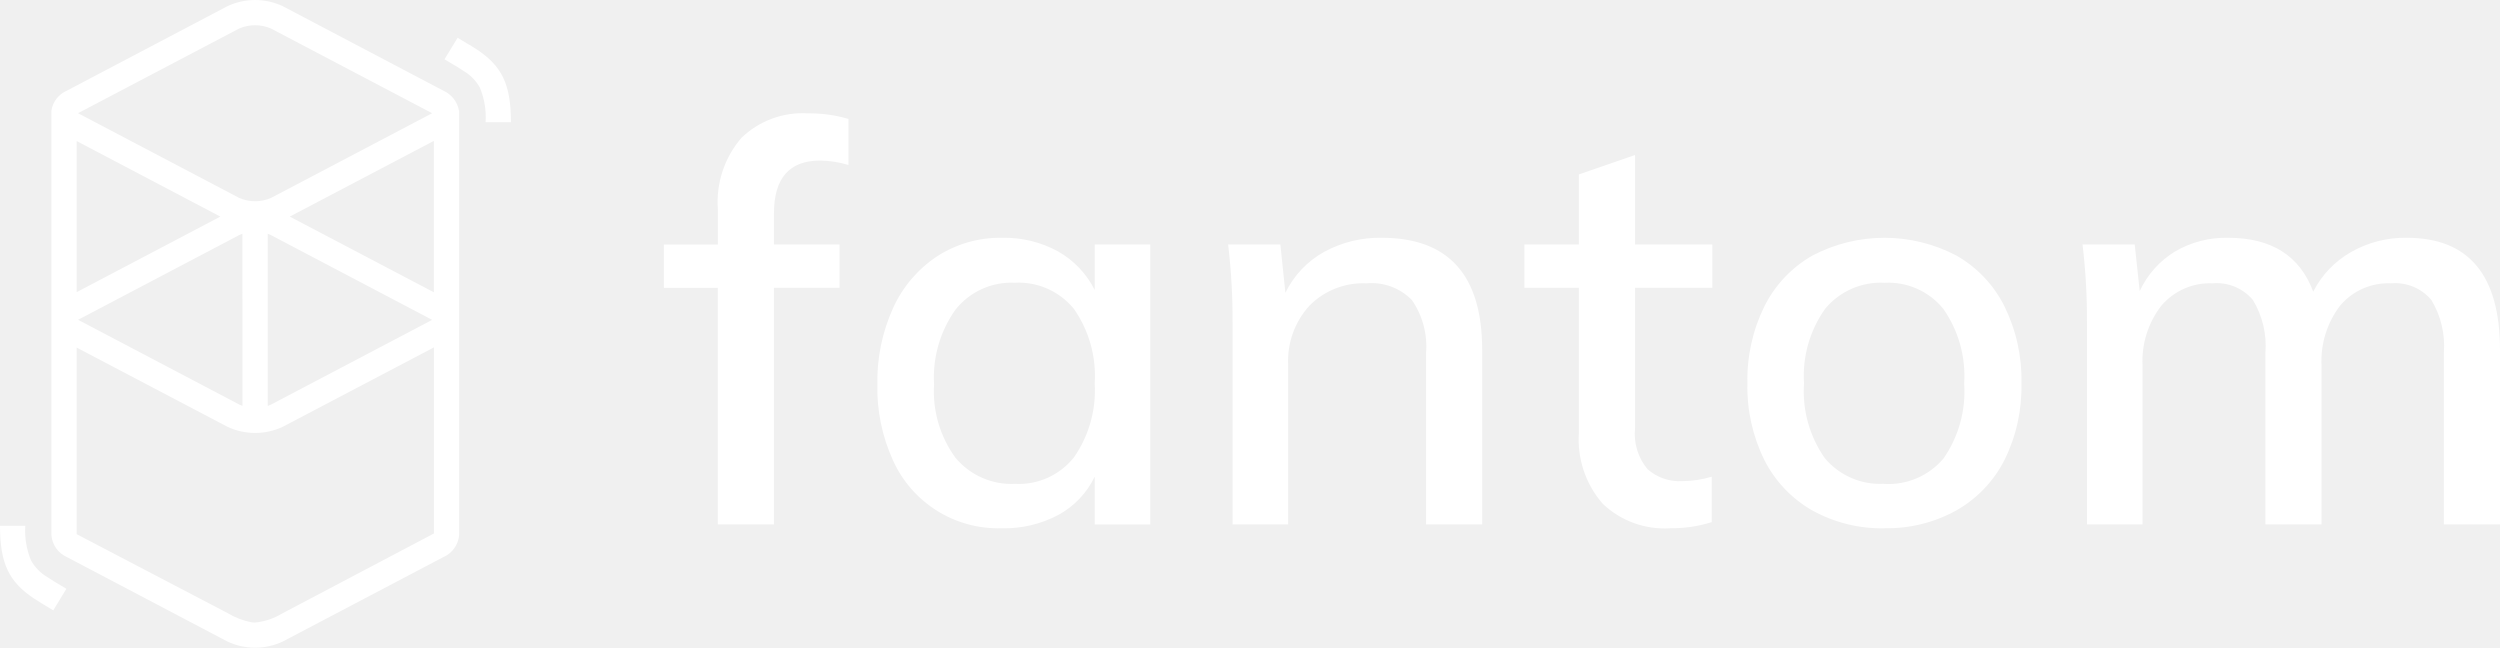
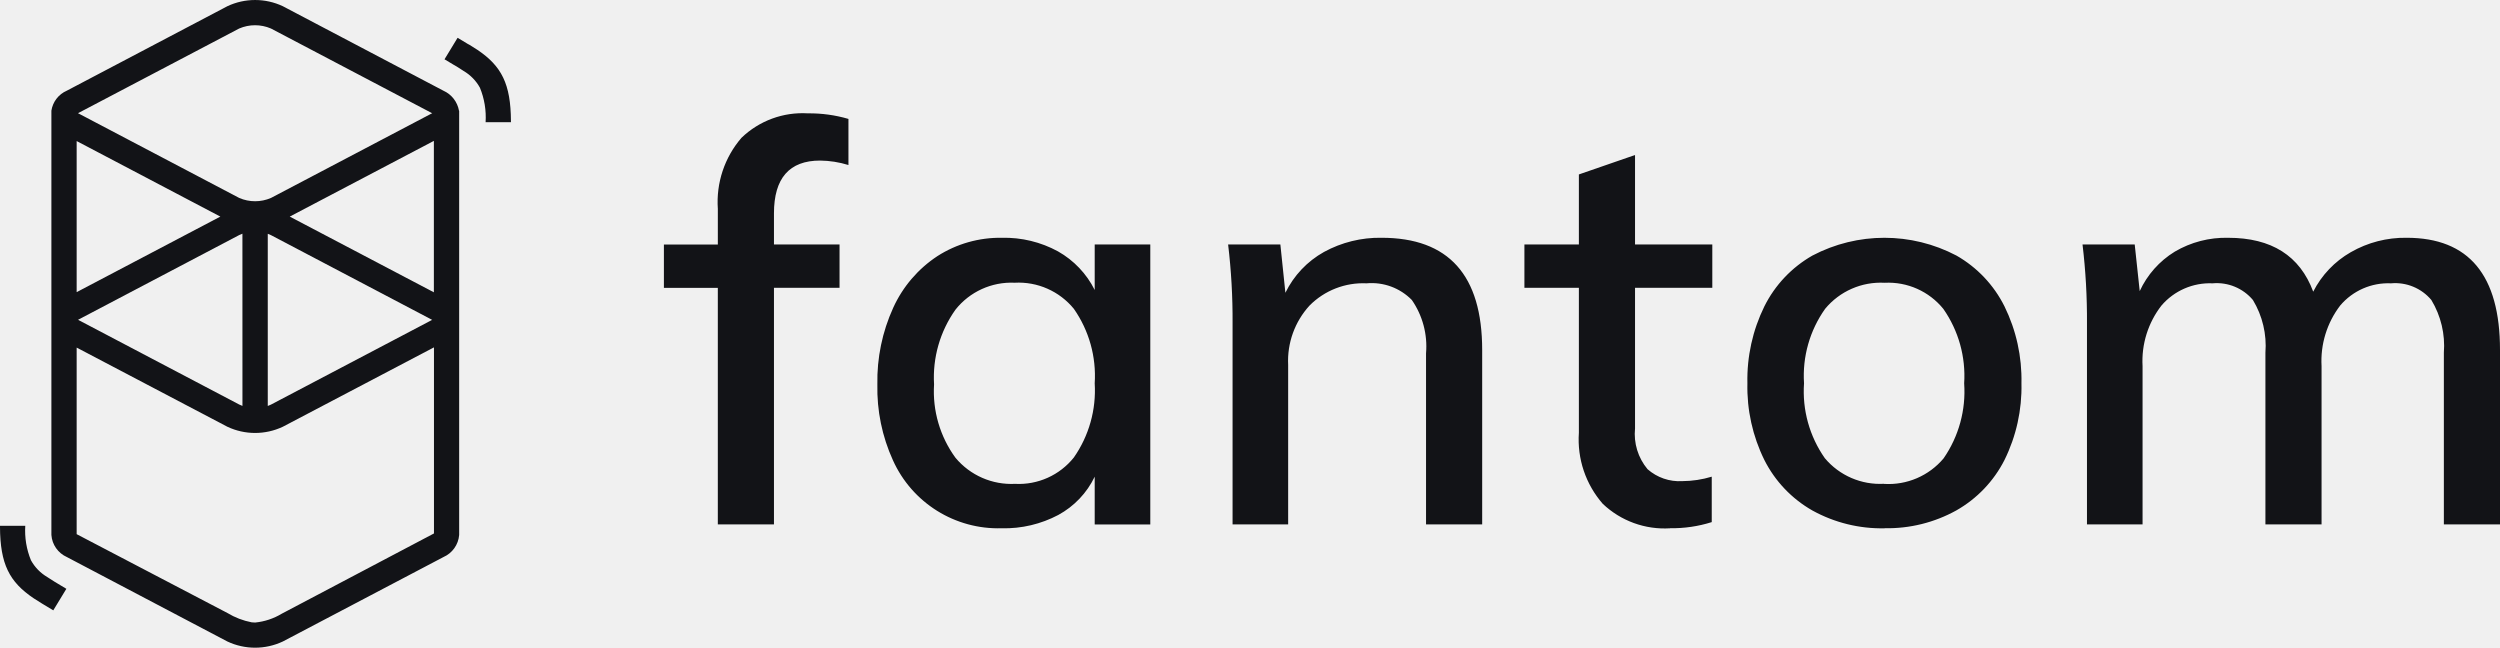
<svg xmlns="http://www.w3.org/2000/svg" width="154.391" height="39.999" viewBox="0 0 154.391 39.999">
  <g id="Group_69" data-name="Group 69" transform="translate(-521 -926)">
-     <path id="explorer-logo-title" d="M7.406,25.947V11.334h4.05V8.658H7.406V6.738q0-3.26,2.85-3.26a6.178,6.178,0,0,1,1.75.275V.906A8.574,8.574,0,0,0,9.5.562a5.44,5.44,0,0,0-4.1,1.51,6.07,6.07,0,0,0-1.46,4.39v2.2H.609v2.676h3.33V25.947H7.407Zm14.075.24a7.106,7.106,0,0,0,3.485-.823A5.3,5.3,0,0,0,27.214,23v2.95h3.433V8.658H27.214v2.813a5.621,5.621,0,0,0-2.266-2.384,6.892,6.892,0,0,0-3.467-.84A7.168,7.168,0,0,0,17.5,9.379a7.561,7.561,0,0,0-2.73,3.19,10.907,10.907,0,0,0-.978,4.734,10.722,10.722,0,0,0,.961,4.682,7.128,7.128,0,0,0,6.729,4.2Zm.824-2.744a4.5,4.5,0,0,1-3.69-1.612A6.952,6.952,0,0,1,17.293,17.3a7.231,7.231,0,0,1,1.322-4.614,4.407,4.407,0,0,1,3.656-1.664,4.41,4.41,0,0,1,3.656,1.612,7.213,7.213,0,0,1,1.287,4.6,7.227,7.227,0,0,1-1.287,4.58,4.353,4.353,0,0,1-3.622,1.63Zm16.856,2.5V16.1a5.062,5.062,0,0,1,1.322-3.67A4.657,4.657,0,0,1,44,11.059a3.48,3.48,0,0,1,2.8,1.03,5.037,5.037,0,0,1,.876,3.293V25.947h3.467V15.176q0-6.93-6.214-6.93a7.151,7.151,0,0,0-3.553.875,5.787,5.787,0,0,0-2.386,2.522L38.68,8.658H35.453a38.953,38.953,0,0,1,.275,4.871V25.947h3.433Zm23.585.24a8.118,8.118,0,0,0,2.574-.377V23a6.388,6.388,0,0,1-1.82.275,2.979,2.979,0,0,1-2.145-.738,3.391,3.391,0,0,1-.772-2.521v-8.68h4.772V8.659H60.583V3.135l-3.468,1.2V8.658H53.751v2.676h3.364v8.953a6.029,6.029,0,0,0,1.477,4.391,5.545,5.545,0,0,0,4.154,1.51Zm13.25,0a8.774,8.774,0,0,0,4.43-1.1A7.464,7.464,0,0,0,83.4,21.968a10.169,10.169,0,0,0,1.047-4.734,10.268,10.268,0,0,0-1.047-4.75,7.424,7.424,0,0,0-2.97-3.14,9.556,9.556,0,0,0-8.891,0,7.424,7.424,0,0,0-2.97,3.14,10.268,10.268,0,0,0-1.047,4.75,10.178,10.178,0,0,0,1.047,4.734,7.448,7.448,0,0,0,2.97,3.122A8.844,8.844,0,0,0,76,26.188Zm-.033-2.744a4.452,4.452,0,0,1-3.657-1.578,7.184,7.184,0,0,1-1.287-4.63,7.143,7.143,0,0,1,1.305-4.6A4.46,4.46,0,0,1,76,11.025a4.375,4.375,0,0,1,3.622,1.612,7.213,7.213,0,0,1,1.287,4.6,7.25,7.25,0,0,1-1.27,4.631,4.439,4.439,0,0,1-3.673,1.578Zm15.963,2.5V16.171a5.588,5.588,0,0,1,1.167-3.74,3.934,3.934,0,0,1,3.158-1.372,2.913,2.913,0,0,1,2.49,1.03,5.473,5.473,0,0,1,.772,3.258v10.6h3.467V16.171a5.642,5.642,0,0,1,1.15-3.74,3.884,3.884,0,0,1,3.141-1.372,2.913,2.913,0,0,1,2.49,1.03,5.473,5.473,0,0,1,.772,3.258v10.6H114V15.176q0-6.93-5.767-6.93a6.719,6.719,0,0,0-3.45.892,5.872,5.872,0,0,0-2.318,2.436q-1.236-3.327-5.252-3.327a6.2,6.2,0,0,0-3.3.857,5.613,5.613,0,0,0-2.163,2.436l-.309-2.882H88.218a38.953,38.953,0,0,1,.275,4.871V25.947h3.433Z" transform="translate(561.391 932.438)" fill="#fff" />
-     <path id="explorer-logo" d="M14.043.383a4.018,4.018,0,0,1,3.422,0L27.381,5.6a1.672,1.672,0,0,1,.965,1.24h.01v26.2a1.633,1.633,0,0,1-.975,1.364l-9.916,5.213a4.018,4.018,0,0,1-3.422,0L4.127,34.4a1.615,1.615,0,0,1-.953-1.364c0-.045,0-.083,0-.115V6.835A1.613,1.613,0,0,1,4.127,5.6ZM26.794,21.455l-9.329,4.9a4.011,4.011,0,0,1-3.422,0L4.734,21.466V32.988l9.309,4.868a4.57,4.57,0,0,0,1.5.577l.213.013A3.928,3.928,0,0,0,17.4,37.9l9.4-4.956V21.455ZM1.561,32.47a4.808,4.808,0,0,0,.35,2.129,2.717,2.717,0,0,0,1.01,1.038l.03.02c.117.078.245.16.4.256l.184.111.563.339-.808,1.33-.63-.38-.106-.065c-.183-.112-.334-.208-.475-.3C.573,35.935.011,34.833,0,32.54v-.07H1.56Zm13.41-18.038a1.646,1.646,0,0,0-.2.085L4.857,19.73l-.03.017-.009,0,.016.01.023.012,9.916,5.213a1.466,1.466,0,0,0,.2.085Zm1.565,0V25.071a1.466,1.466,0,0,0,.2-.085l9.916-5.213.03-.017.009,0-.016-.008-.023-.013-9.916-5.213a1.466,1.466,0,0,0-.2-.085ZM26.794,8.7l-8.9,4.676,8.9,4.676V8.695Zm-22.06.011v9.33l8.874-4.665Zm12-6.95a2.482,2.482,0,0,0-1.964,0L4.856,6.97l-.03.016-.009.005L4.833,7l.023.011,9.916,5.213a2.466,2.466,0,0,0,1.964,0l9.916-5.213L26.682,7l.009-.005-.016-.009-.023-.012Zm11.524.573.63.379L29,2.772c.182.112.333.209.474.3,1.507,1.01,2.068,2.113,2.08,4.406v.07H29.989a4.813,4.813,0,0,0-.35-2.13,2.712,2.712,0,0,0-1.011-1.037l-.03-.02c-.116-.079-.244-.16-.4-.256L28.015,4l-.563-.338.808-1.33Z" transform="translate(521 926)" fill="#fff" />
+     <path id="explorer-logo-title" d="M7.406,25.947V11.334h4.05V8.658H7.406V6.738q0-3.26,2.85-3.26a6.178,6.178,0,0,1,1.75.275V.906A8.574,8.574,0,0,0,9.5.562a5.44,5.44,0,0,0-4.1,1.51,6.07,6.07,0,0,0-1.46,4.39v2.2H.609v2.676h3.33V25.947H7.407Zm14.075.24a7.106,7.106,0,0,0,3.485-.823A5.3,5.3,0,0,0,27.214,23v2.95h3.433V8.658H27.214v2.813a5.621,5.621,0,0,0-2.266-2.384,6.892,6.892,0,0,0-3.467-.84A7.168,7.168,0,0,0,17.5,9.379a7.561,7.561,0,0,0-2.73,3.19,10.907,10.907,0,0,0-.978,4.734,10.722,10.722,0,0,0,.961,4.682,7.128,7.128,0,0,0,6.729,4.2Zm.824-2.744a4.5,4.5,0,0,1-3.69-1.612A6.952,6.952,0,0,1,17.293,17.3a7.231,7.231,0,0,1,1.322-4.614,4.407,4.407,0,0,1,3.656-1.664,4.41,4.41,0,0,1,3.656,1.612,7.213,7.213,0,0,1,1.287,4.6,7.227,7.227,0,0,1-1.287,4.58,4.353,4.353,0,0,1-3.622,1.63Zm16.856,2.5V16.1a5.062,5.062,0,0,1,1.322-3.67A4.657,4.657,0,0,1,44,11.059a3.48,3.48,0,0,1,2.8,1.03,5.037,5.037,0,0,1,.876,3.293V25.947h3.467V15.176q0-6.93-6.214-6.93a7.151,7.151,0,0,0-3.553.875,5.787,5.787,0,0,0-2.386,2.522L38.68,8.658H35.453a38.953,38.953,0,0,1,.275,4.871V25.947h3.433Zm23.585.24a8.118,8.118,0,0,0,2.574-.377V23a6.388,6.388,0,0,1-1.82.275,2.979,2.979,0,0,1-2.145-.738,3.391,3.391,0,0,1-.772-2.521v-8.68h4.772V8.659H60.583V3.135l-3.468,1.2V8.658H53.751v2.676h3.364v8.953a6.029,6.029,0,0,0,1.477,4.391,5.545,5.545,0,0,0,4.154,1.51Zm13.25,0a8.774,8.774,0,0,0,4.43-1.1A7.464,7.464,0,0,0,83.4,21.968a10.169,10.169,0,0,0,1.047-4.734,10.268,10.268,0,0,0-1.047-4.75,7.424,7.424,0,0,0-2.97-3.14,9.556,9.556,0,0,0-8.891,0,7.424,7.424,0,0,0-2.97,3.14,10.268,10.268,0,0,0-1.047,4.75,10.178,10.178,0,0,0,1.047,4.734,7.448,7.448,0,0,0,2.97,3.122A8.844,8.844,0,0,0,76,26.188Zm-.033-2.744a4.452,4.452,0,0,1-3.657-1.578,7.184,7.184,0,0,1-1.287-4.63,7.143,7.143,0,0,1,1.305-4.6A4.46,4.46,0,0,1,76,11.025a4.375,4.375,0,0,1,3.622,1.612,7.213,7.213,0,0,1,1.287,4.6,7.25,7.25,0,0,1-1.27,4.631,4.439,4.439,0,0,1-3.673,1.578Zm15.963,2.5V16.171a5.588,5.588,0,0,1,1.167-3.74,3.934,3.934,0,0,1,3.158-1.372,2.913,2.913,0,0,1,2.49,1.03,5.473,5.473,0,0,1,.772,3.258v10.6h3.467V16.171a5.642,5.642,0,0,1,1.15-3.74,3.884,3.884,0,0,1,3.141-1.372,2.913,2.913,0,0,1,2.49,1.03,5.473,5.473,0,0,1,.772,3.258v10.6H114V15.176q0-6.93-5.767-6.93a6.719,6.719,0,0,0-3.45.892,5.872,5.872,0,0,0-2.318,2.436q-1.236-3.327-5.252-3.327a6.2,6.2,0,0,0-3.3.857,5.613,5.613,0,0,0-2.163,2.436l-.309-2.882H88.218a38.953,38.953,0,0,1,.275,4.871V25.947h3.433Z" transform="translate(561.391 932.438)" fill="#121317" />
+     <path id="explorer-logo" d="M14.043.383a4.018,4.018,0,0,1,3.422,0L27.381,5.6a1.672,1.672,0,0,1,.965,1.24h.01v26.2a1.633,1.633,0,0,1-.975,1.364l-9.916,5.213a4.018,4.018,0,0,1-3.422,0L4.127,34.4a1.615,1.615,0,0,1-.953-1.364c0-.045,0-.083,0-.115V6.835A1.613,1.613,0,0,1,4.127,5.6ZM26.794,21.455l-9.329,4.9a4.011,4.011,0,0,1-3.422,0L4.734,21.466V32.988l9.309,4.868a4.57,4.57,0,0,0,1.5.577l.213.013A3.928,3.928,0,0,0,17.4,37.9l9.4-4.956V21.455ZM1.561,32.47a4.808,4.808,0,0,0,.35,2.129,2.717,2.717,0,0,0,1.01,1.038l.03.02c.117.078.245.16.4.256l.184.111.563.339-.808,1.33-.63-.38-.106-.065c-.183-.112-.334-.208-.475-.3C.573,35.935.011,34.833,0,32.54v-.07H1.56Zm13.41-18.038a1.646,1.646,0,0,0-.2.085L4.857,19.73l-.03.017-.009,0,.016.01.023.012,9.916,5.213a1.466,1.466,0,0,0,.2.085Zm1.565,0V25.071a1.466,1.466,0,0,0,.2-.085l9.916-5.213.03-.017.009,0-.016-.008-.023-.013-9.916-5.213a1.466,1.466,0,0,0-.2-.085ZM26.794,8.7l-8.9,4.676,8.9,4.676V8.695Zm-22.06.011v9.33l8.874-4.665Zm12-6.95a2.482,2.482,0,0,0-1.964,0L4.856,6.97l-.03.016-.009.005L4.833,7l.023.011,9.916,5.213a2.466,2.466,0,0,0,1.964,0l9.916-5.213L26.682,7l.009-.005-.016-.009-.023-.012Zm11.524.573.63.379L29,2.772c.182.112.333.209.474.3,1.507,1.01,2.068,2.113,2.08,4.406v.07H29.989a4.813,4.813,0,0,0-.35-2.13,2.712,2.712,0,0,0-1.011-1.037l-.03-.02c-.116-.079-.244-.16-.4-.256L28.015,4l-.563-.338.808-1.33Z" transform="translate(521 926)" fill="#121317" />
  </g>
</svg>
